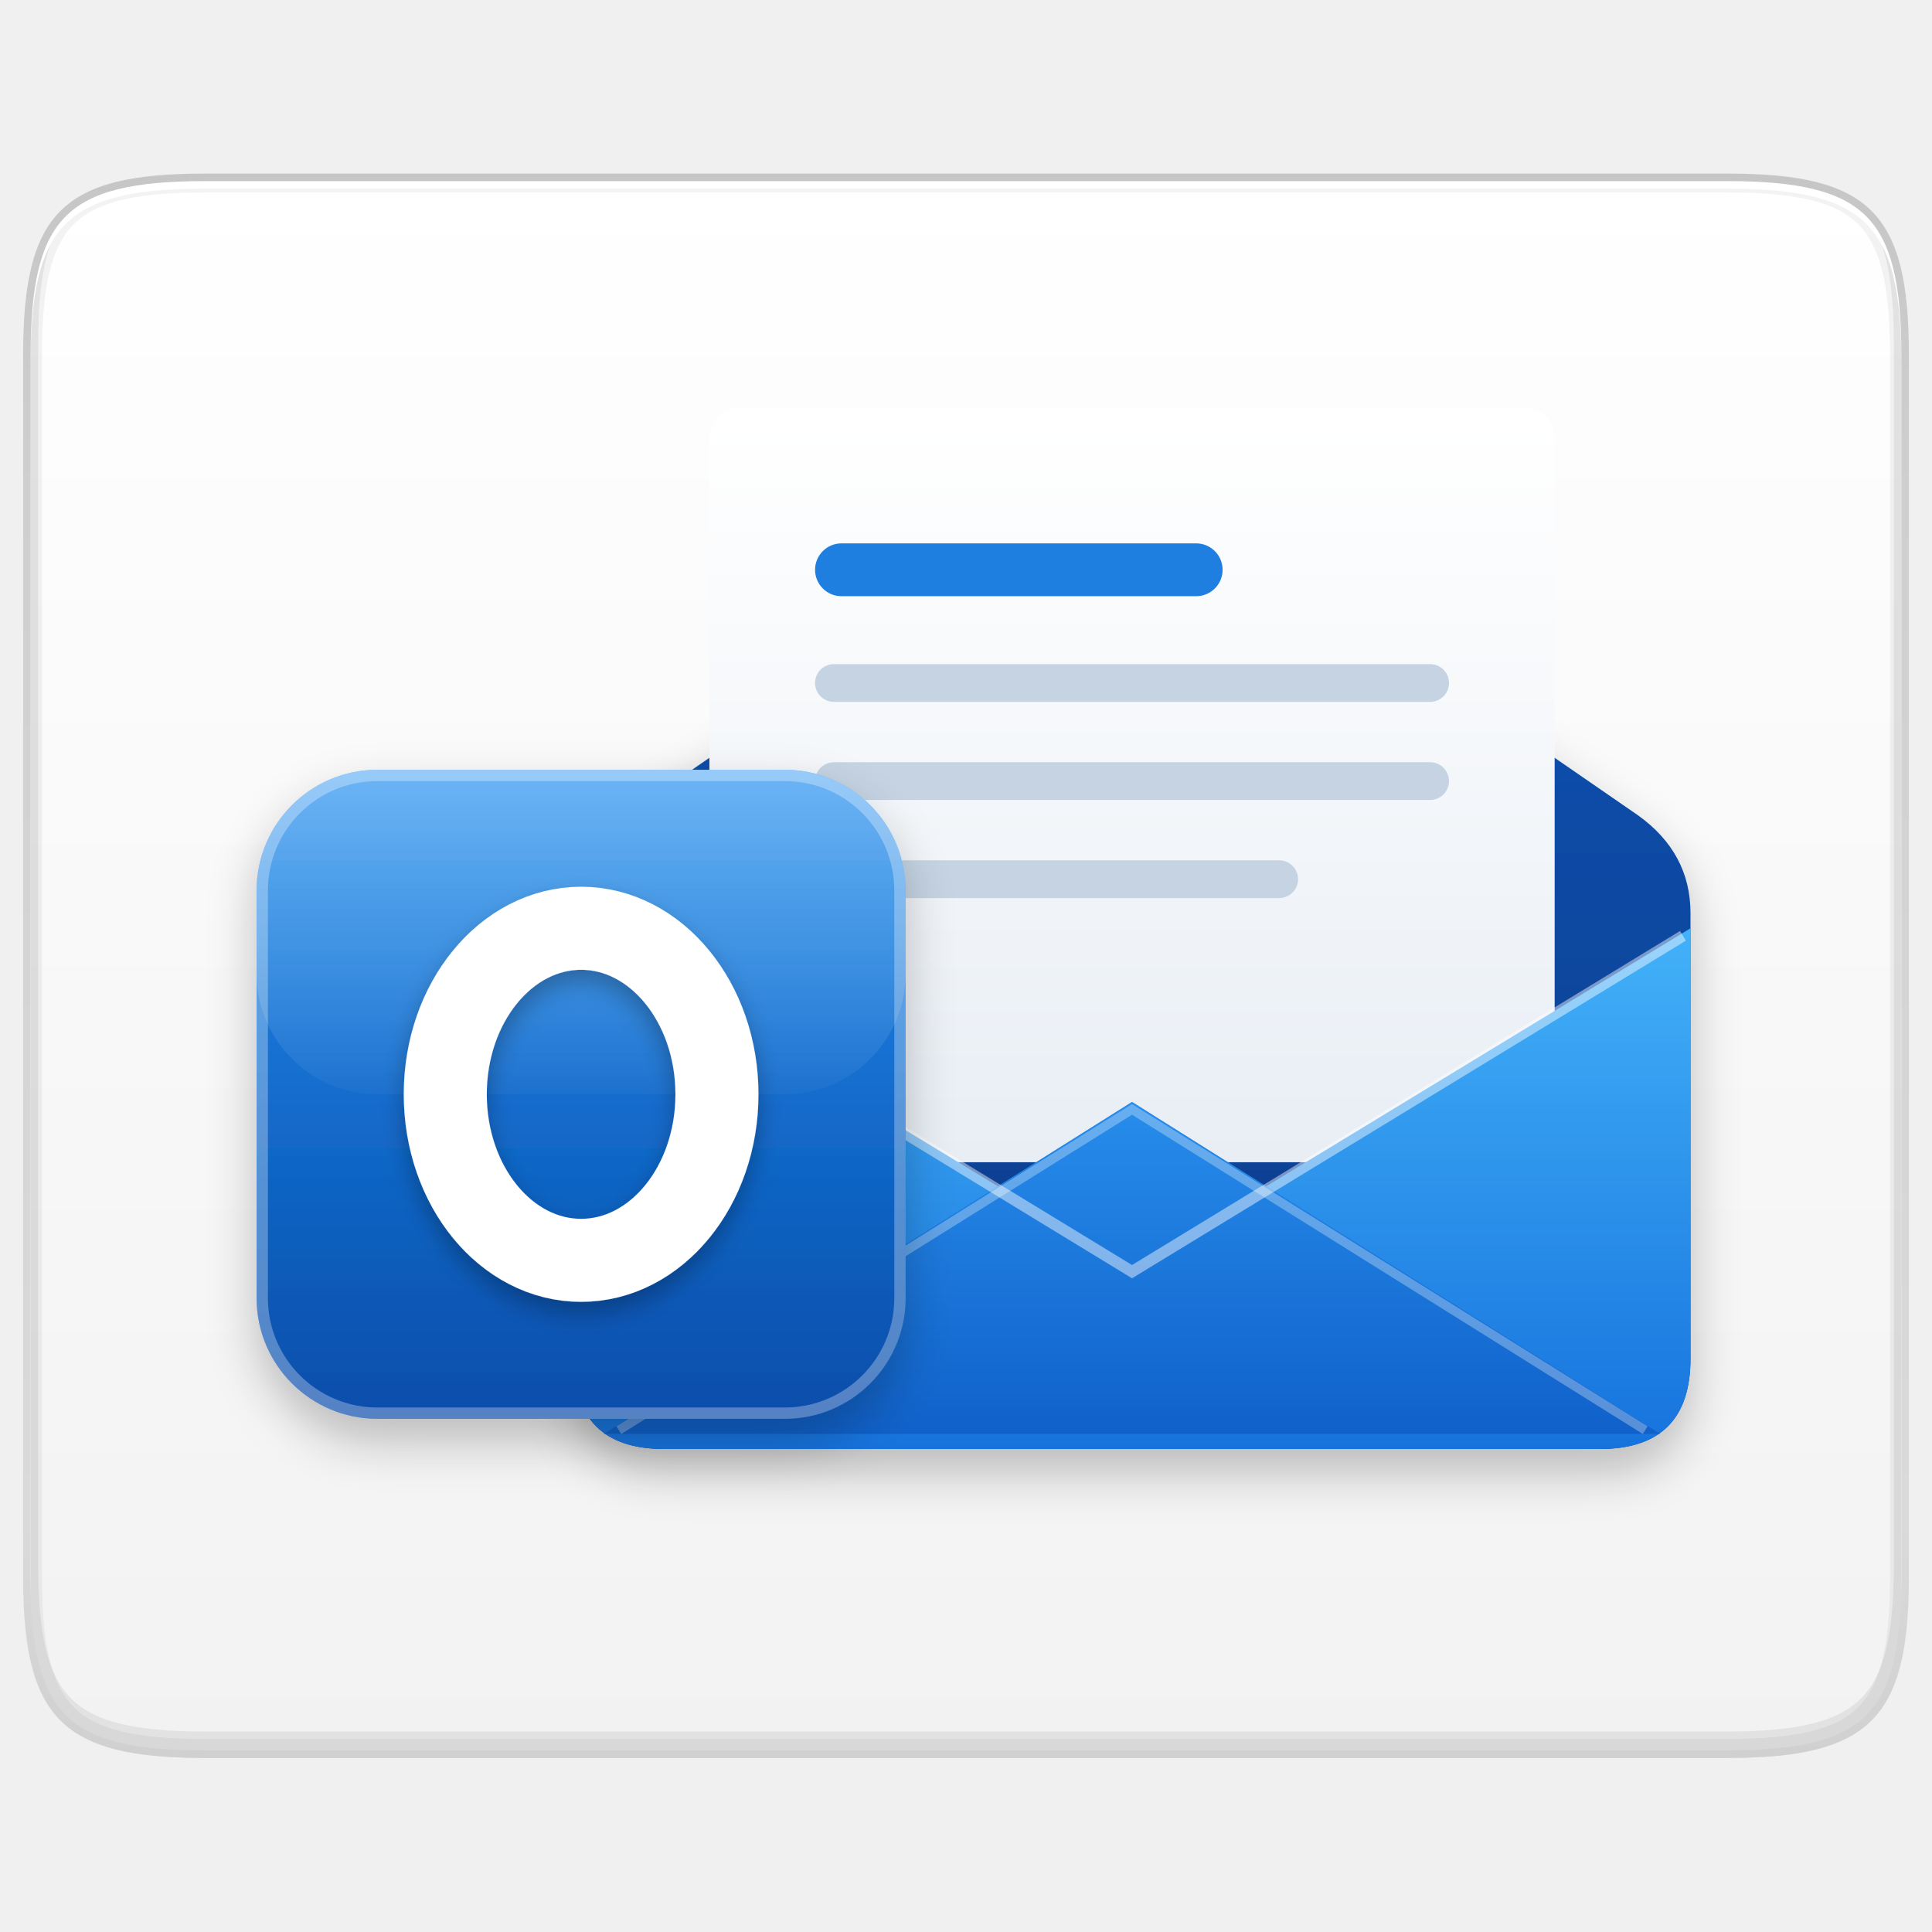
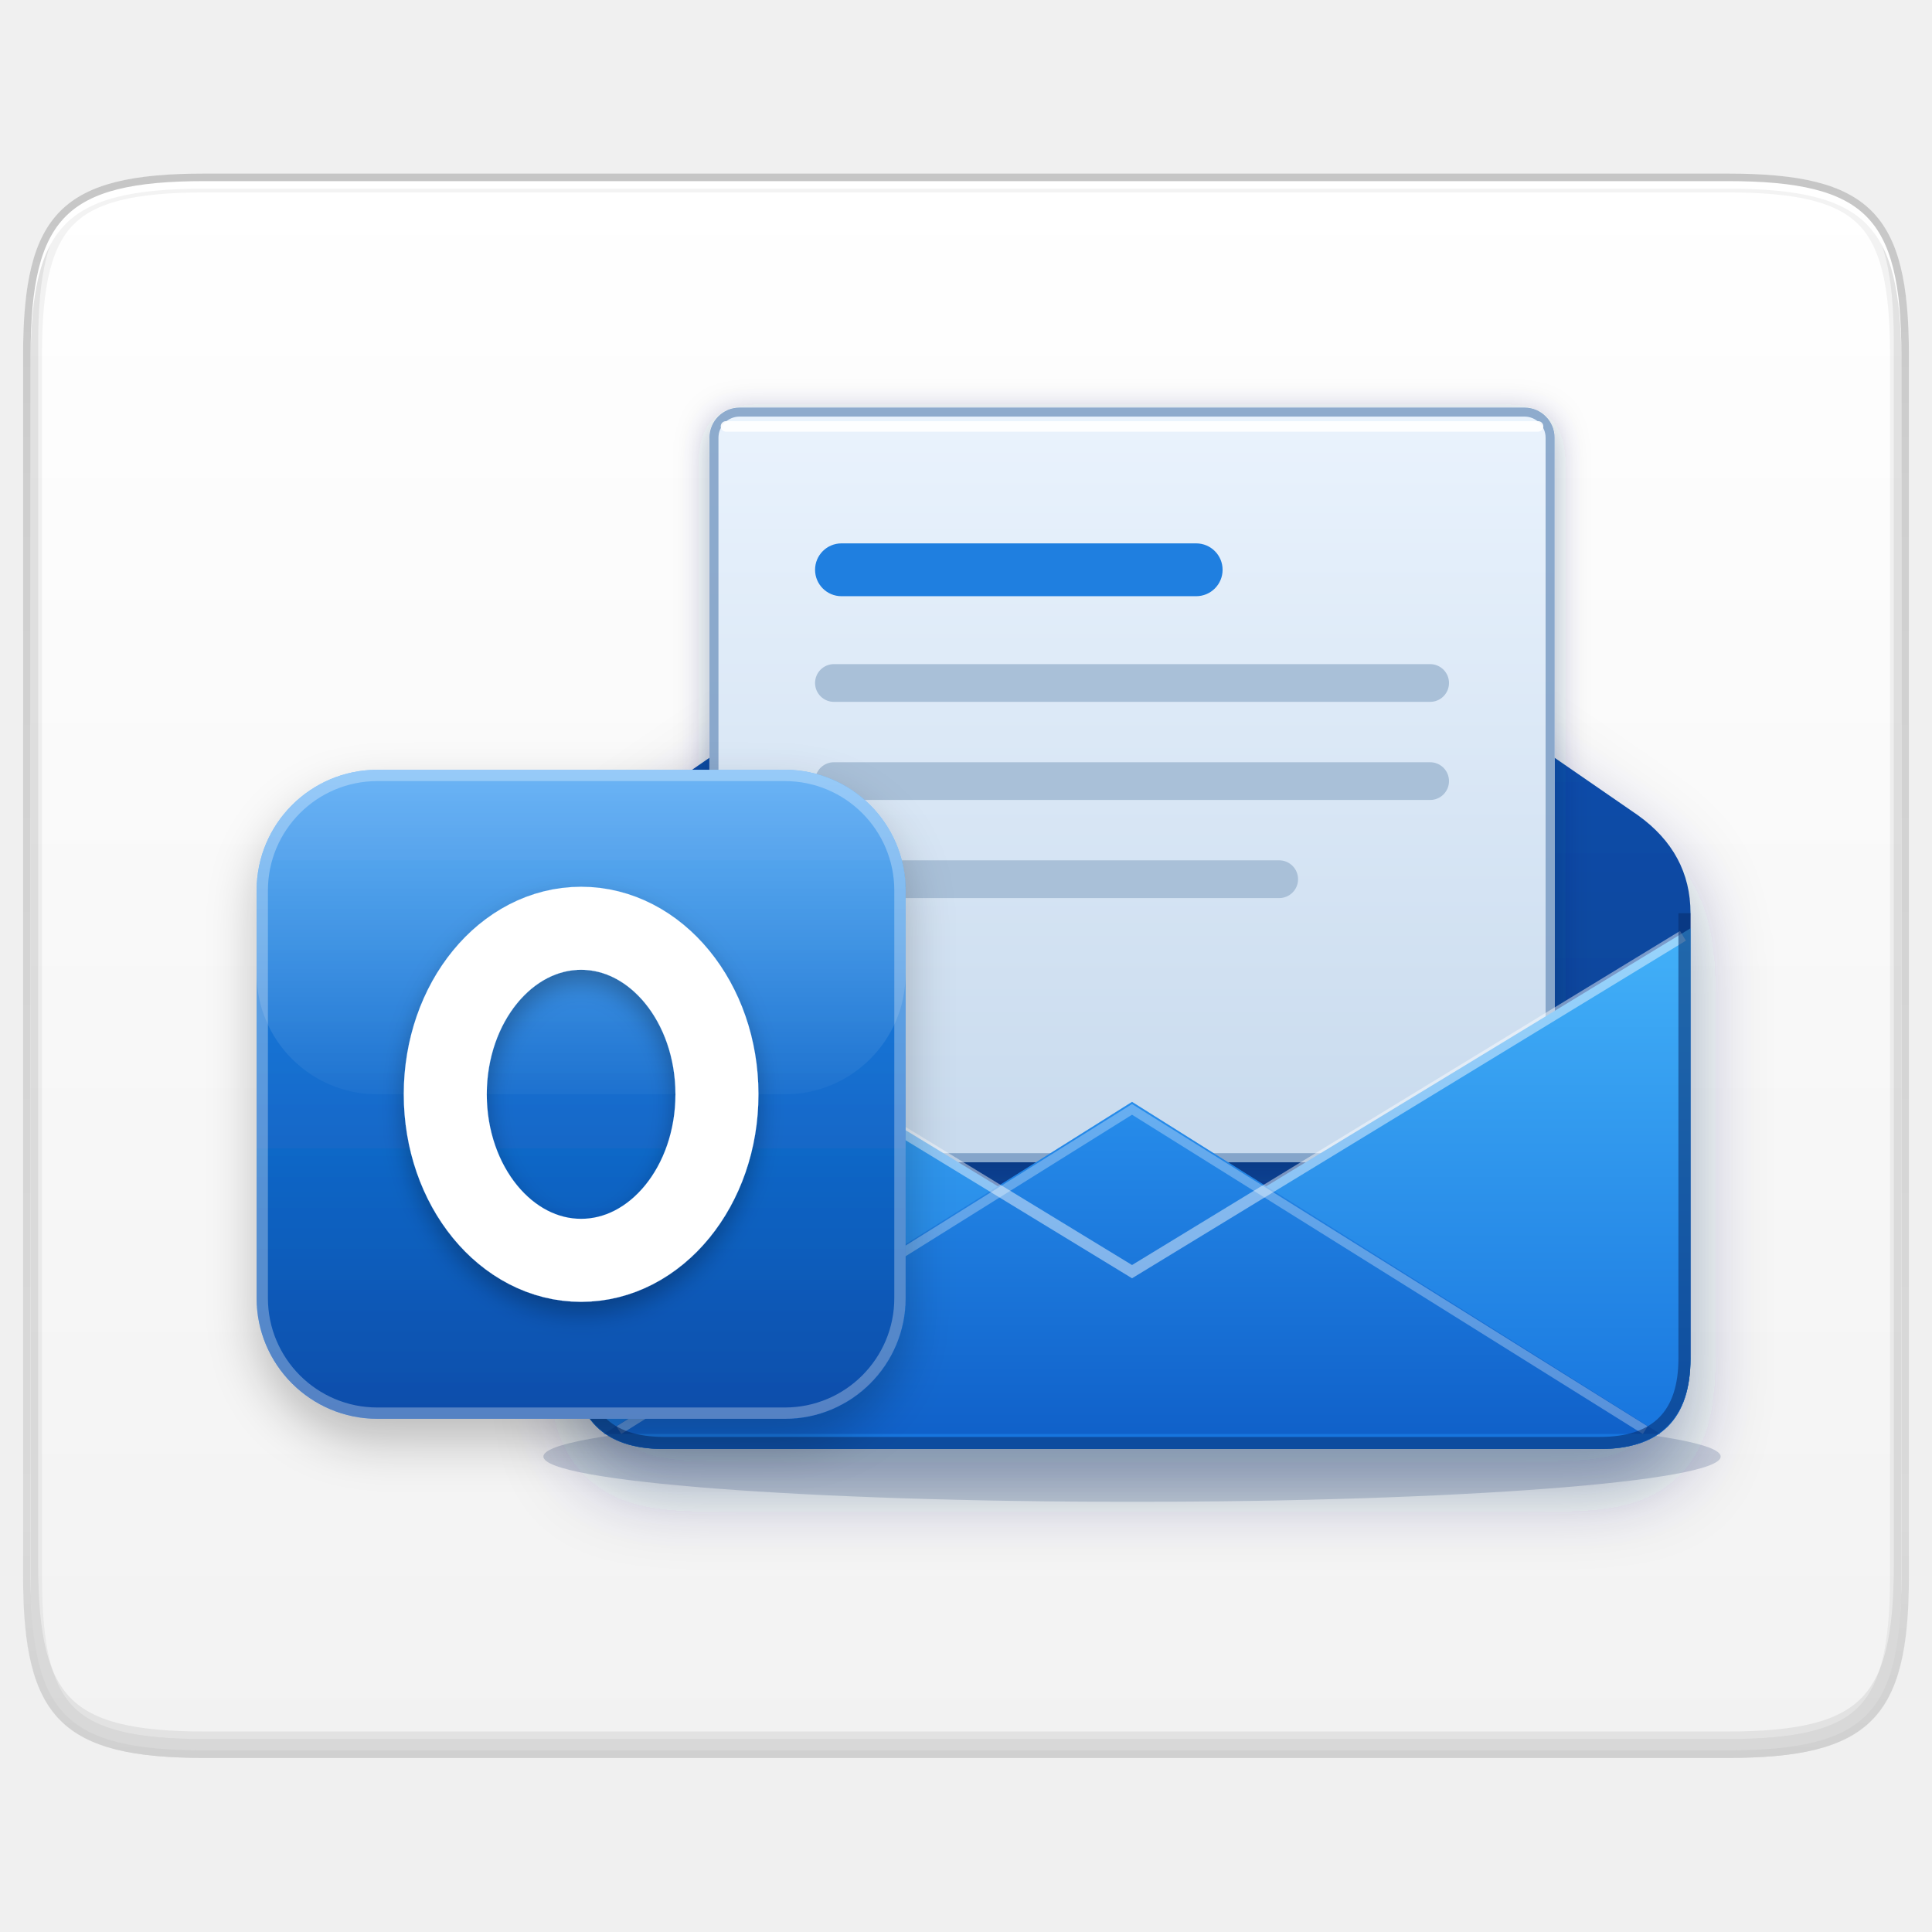
<svg xmlns="http://www.w3.org/2000/svg" width="256" height="256" viewBox="0 0 256 256">
  <defs>
    <path id="tile" d="M27.06 23H228.94C247.74 23 252.94 28.2 252.94 47V208.93C252.94 227.73 247.74 232.93 228.94 232.93H27.06C8.26 232.93 3.06 227.73 3.06 208.93V47C3.06 28.2 8.26 23 27.06 23Z" />
    <clipPath id="tileClip">
      <use href="#tile" />
    </clipPath>
    <linearGradient id="tileFill" x1="0" y1="23" x2="0" y2="233" gradientUnits="userSpaceOnUse">
      <stop offset="0" stop-color="#FFFFFF" />
      <stop offset="1" stop-color="#F2F2F2" />
    </linearGradient>
    <linearGradient id="tileRim" x1="0" y1="23" x2="0" y2="233" gradientUnits="userSpaceOnUse">
      <stop offset="0" stop-color="#C6C6C6" />
      <stop offset="0.2" stop-color="#CFCFCF" />
      <stop offset="0.85" stop-color="#DADADA" />
      <stop offset="1" stop-color="#D0D0D0" />
    </linearGradient>
    <filter id="sh" x="-30%" y="-30%" width="160%" height="170%">
      <feDropShadow dx="0" dy="3" stdDeviation="3.2" flood-color="#000" flood-opacity="0.24" />
    </filter>
    <filter id="shs" x="-30%" y="-30%" width="160%" height="170%">
      <feDropShadow dx="0" dy="1.5" stdDeviation="1.6" flood-color="#000" flood-opacity="0.28" />
    </filter>
  </defs>
  <use href="#tile" fill="url(#tileFill)" />
  <g clip-path="url(#tileClip)" fill="none">
    <use href="#tile" stroke="#000" stroke-opacity="0.05" stroke-width="5" />
    <use href="#tile" stroke="#000" stroke-opacity="0.07" stroke-width="4" transform="translate(0 -1.5)" />
    <use href="#tile" stroke="#FFFFFF" stroke-width="2" transform="translate(0 1)" />
    <use href="#tile" stroke="url(#tileRim)" stroke-width="2" />
  </g>
  <defs>
    <linearGradient id="evBack" x1="0" y1="64" x2="0" y2="190" gradientUnits="userSpaceOnUse">
      <stop offset="0" stop-color="#0B55B8" />
      <stop offset="1" stop-color="#083A86" />
    </linearGradient>
    <linearGradient id="paper" x1="0" y1="56" x2="0" y2="160" gradientUnits="userSpaceOnUse">
      <stop offset="0" stop-color="#FFFFFF" />
      <stop offset="1" stop-color="#E7EDF4" />
    </linearGradient>
    <linearGradient id="evFront" x1="0" y1="120" x2="0" y2="192" gradientUnits="userSpaceOnUse">
      <stop offset="0" stop-color="#45B4FA" />
      <stop offset="1" stop-color="#1673DD" />
    </linearGradient>
    <linearGradient id="evFold" x1="0" y1="140" x2="0" y2="192" gradientUnits="userSpaceOnUse">
      <stop offset="0" stop-color="#2A93F0" />
      <stop offset="1" stop-color="#0F5FC8" />
    </linearGradient>
+     <filter id="evsh" x="-30%" y="-30%" width="160%" height="170%">
+       <feDropShadow dx="0" dy="5" stdDeviation="5" flood-color="#0A2A60" flood-opacity="0.38" />
+     </filter>
+     <filter id="papsh" x="-30%" y="-30%" width="160%" height="170%">
+       <feDropShadow dx="0" dy="1" stdDeviation="2.2" flood-color="#0A2A60" flood-opacity="0.35" />
+     </filter>
+     <linearGradient id="paperT" x1="0" y1="54" x2="0" y2="150" gradientUnits="userSpaceOnUse">
+       <stop offset="0" stop-color="#EAF3FD" />
+       <stop offset="1" stop-color="#C9DBEE" />
+     </linearGradient>
  </defs>
-   <g filter="url(#sh)">
+   <ellipse cx="150" cy="193" rx="78" ry="6" fill="#0A2A60" fill-opacity="0.18" />
+   <g filter="url(#evsh)">
    <path d="M76 121Q76 113 83 108L141 68Q150 62 159 68L217 108Q224 113 224 121V180Q224 192 212 192H88Q76 192 76 180Z" fill="url(#evBack)" />
  </g>
-   <rect x="94" y="54" width="112" height="100" rx="4" fill="url(#paper)" />
+   <g filter="url(#papsh)">
+     <rect x="94" y="54" width="112" height="100" rx="4" fill="url(#paperT)" />
+   </g>
+   <rect x="94.6" y="54.6" width="110.8" height="98.8" rx="3.4" fill="none" stroke="#6F93BD" stroke-opacity="0.75" stroke-width="1.2" />
+   <rect x="95.5" y="55.8" width="109" height="1.4" rx="0.7" fill="#FFFFFF" fill-opacity="0.9" />
  <rect x="108" y="72" width="54" height="7" rx="3.5" fill="#1F7FE0" />
-   <rect x="108" y="88" width="84" height="5" rx="2.5" fill="#C5D3E2" />
-   <rect x="108" y="101" width="84" height="5" rx="2.5" fill="#C5D3E2" />
-   <rect x="108" y="114" width="64" height="5" rx="2.5" fill="#C5D3E2" />
+   <rect x="108" y="88" width="84" height="5" rx="2.5" fill="#A9C0D8" />
+   <rect x="108" y="101" width="84" height="5" rx="2.5" fill="#A9C0D8" />
+   <rect x="108" y="114" width="64" height="5" rx="2.5" fill="#A9C0D8" />
  <path d="M76 123L150 168L224 123V180Q224 192 212 192H88Q76 192 76 180Z" fill="url(#evFront)" />
  <path d="M80 190L150 146L220 190Z" fill="url(#evFold)" />
  <path d="M77 124L150 168.5L223 124" fill="none" stroke="#FFFFFF" stroke-opacity="0.45" stroke-width="1.5" />
  <path d="M82 189.5L150 147L218 189.5" fill="none" stroke="#FFFFFF" stroke-opacity="0.3" stroke-width="1.2" />
+   <path d="M76.8 121V180Q76.8 191.2 88 191.2H212Q223.2 191.2 223.2 180V121" fill="none" stroke="#062C6B" stroke-opacity="0.55" stroke-width="1.6" />
  <defs>
    <linearGradient id="pl" x1="0" y1="102" x2="0" y2="188" gradientUnits="userSpaceOnUse">
      <stop offset="0" stop-color="#1C8CF0" />
      <stop offset="1" stop-color="#0A4DAA" />
    </linearGradient>
    <linearGradient id="plg" x1="0" y1="102" x2="0" y2="149.3" gradientUnits="userSpaceOnUse">
      <stop offset="0" stop-color="#FFFFFF" stop-opacity="0.35" />
      <stop offset="1" stop-color="#FFFFFF" stop-opacity="0" />
    </linearGradient>
  </defs>
  <g filter="url(#sh)">
    <rect x="34" y="102" width="86" height="86" rx="16" fill="url(#pl)" />
  </g>
  <rect x="34" y="102" width="86" height="43" rx="16" fill="url(#plg)" />
  <rect x="34.75" y="102.75" width="84.5" height="84.5" rx="15.25" fill="none" stroke="#FFFFFF" stroke-opacity="0.3" stroke-width="1.5" />
  <g filter="url(#shs)">
    <ellipse cx="77" cy="145" rx="18" ry="22" fill="none" stroke="#FFFFFF" stroke-width="11" />
  </g>
</svg>
